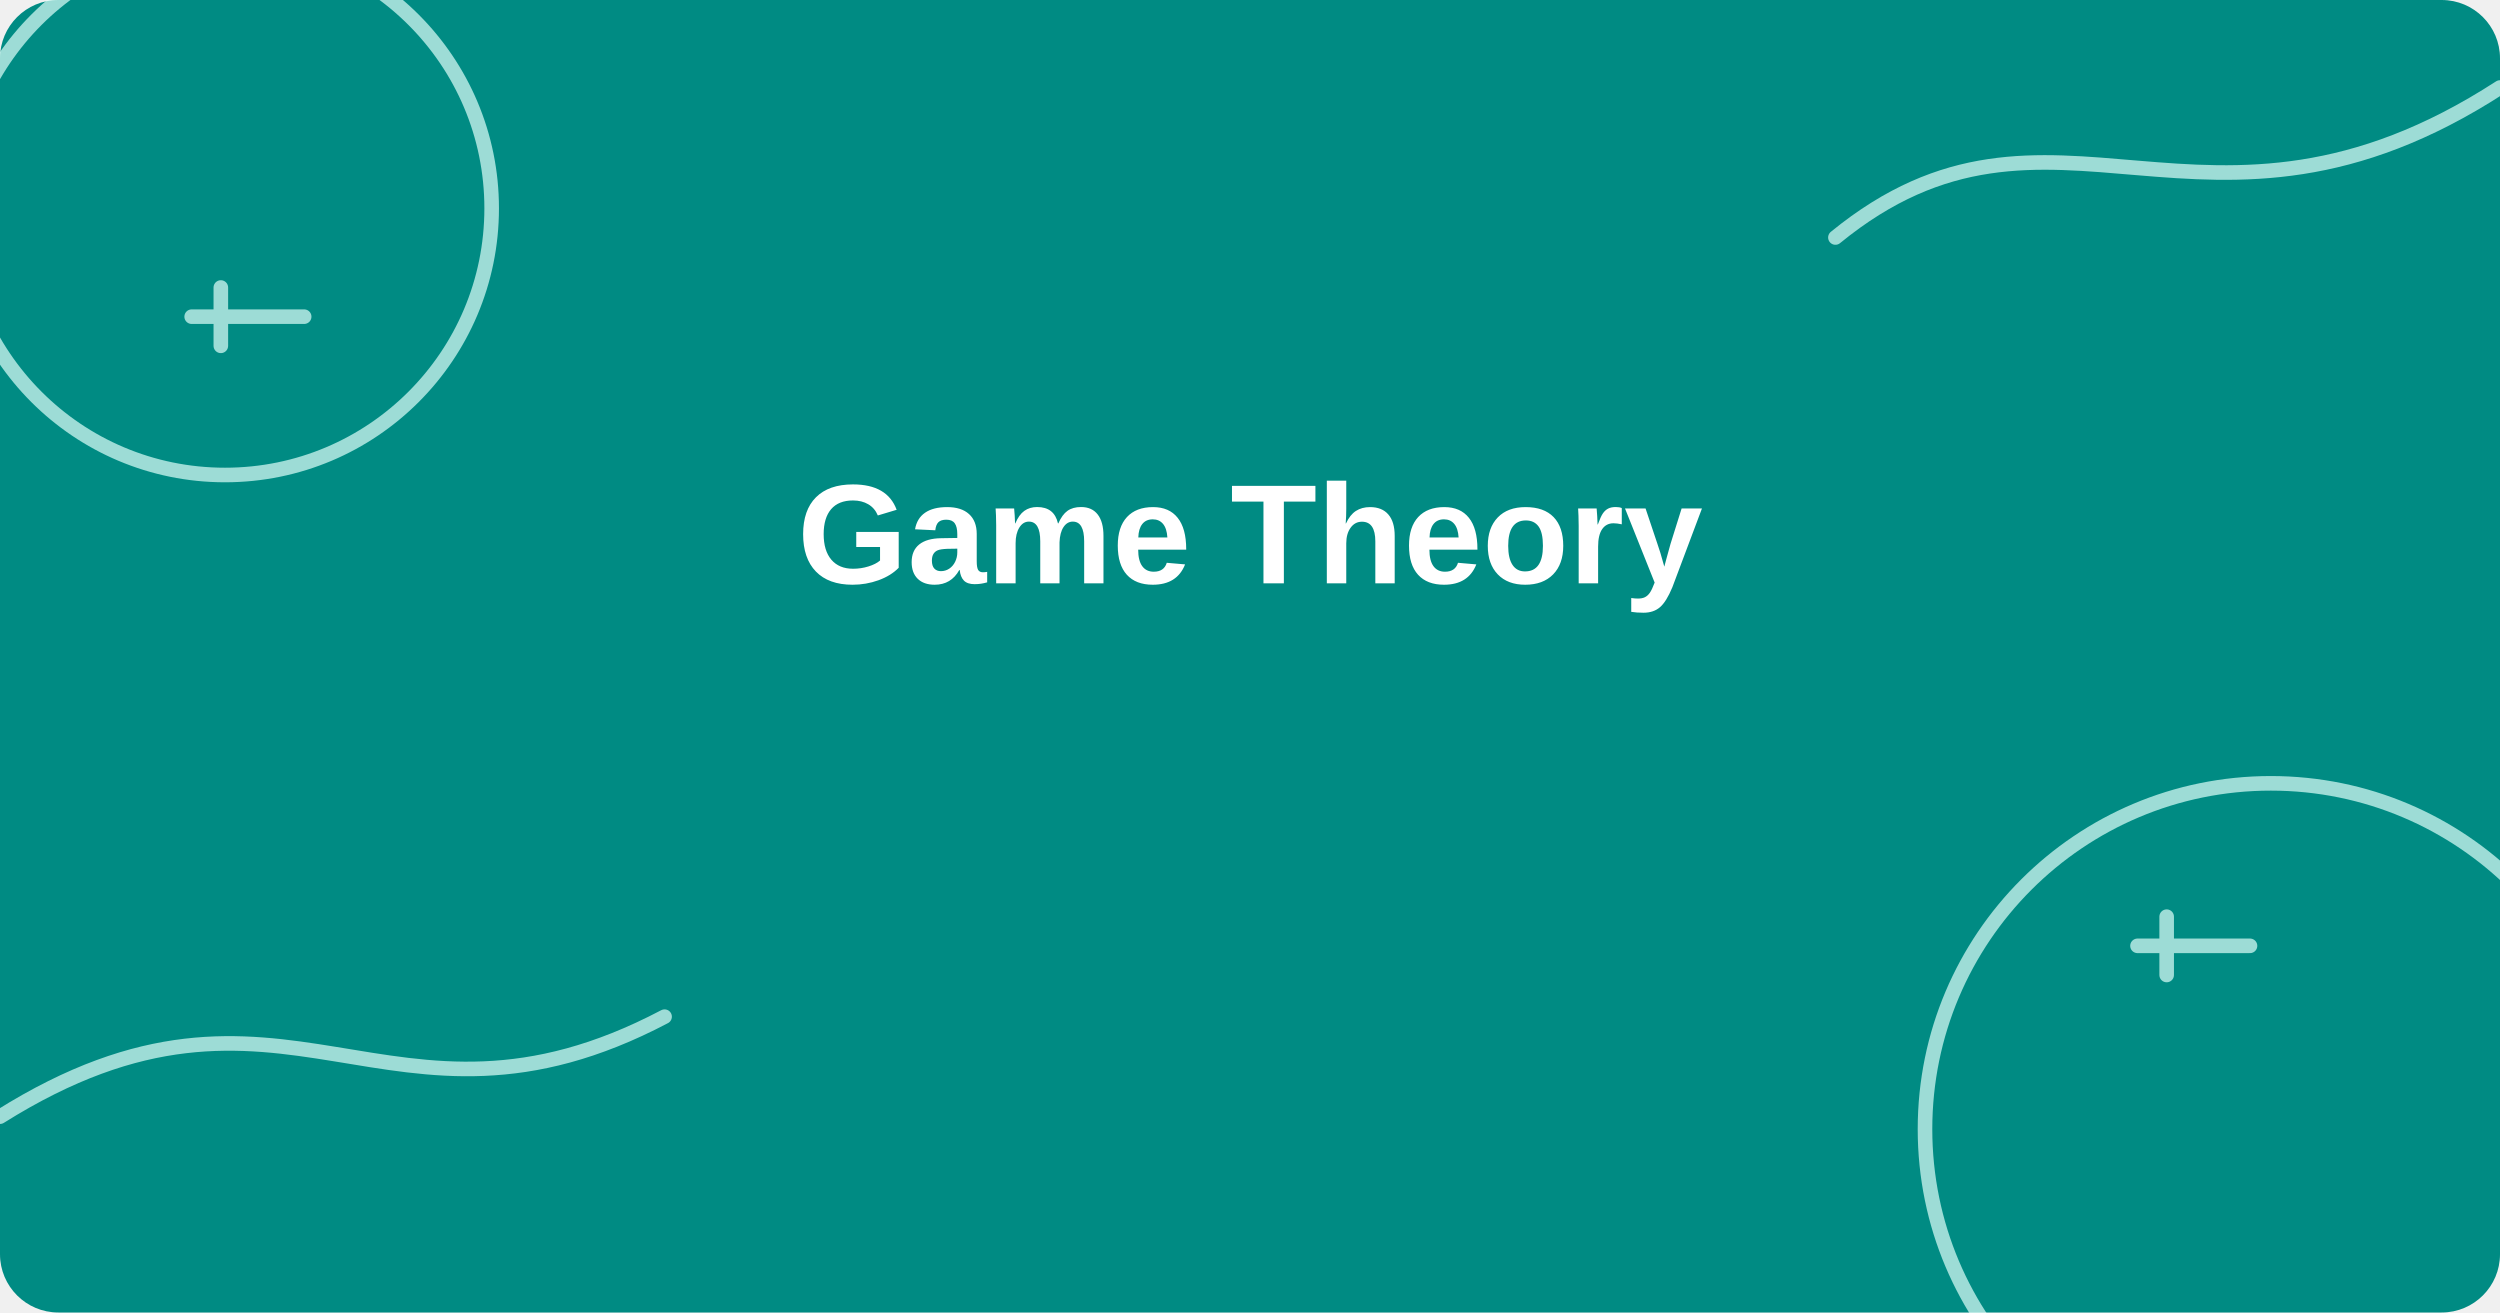
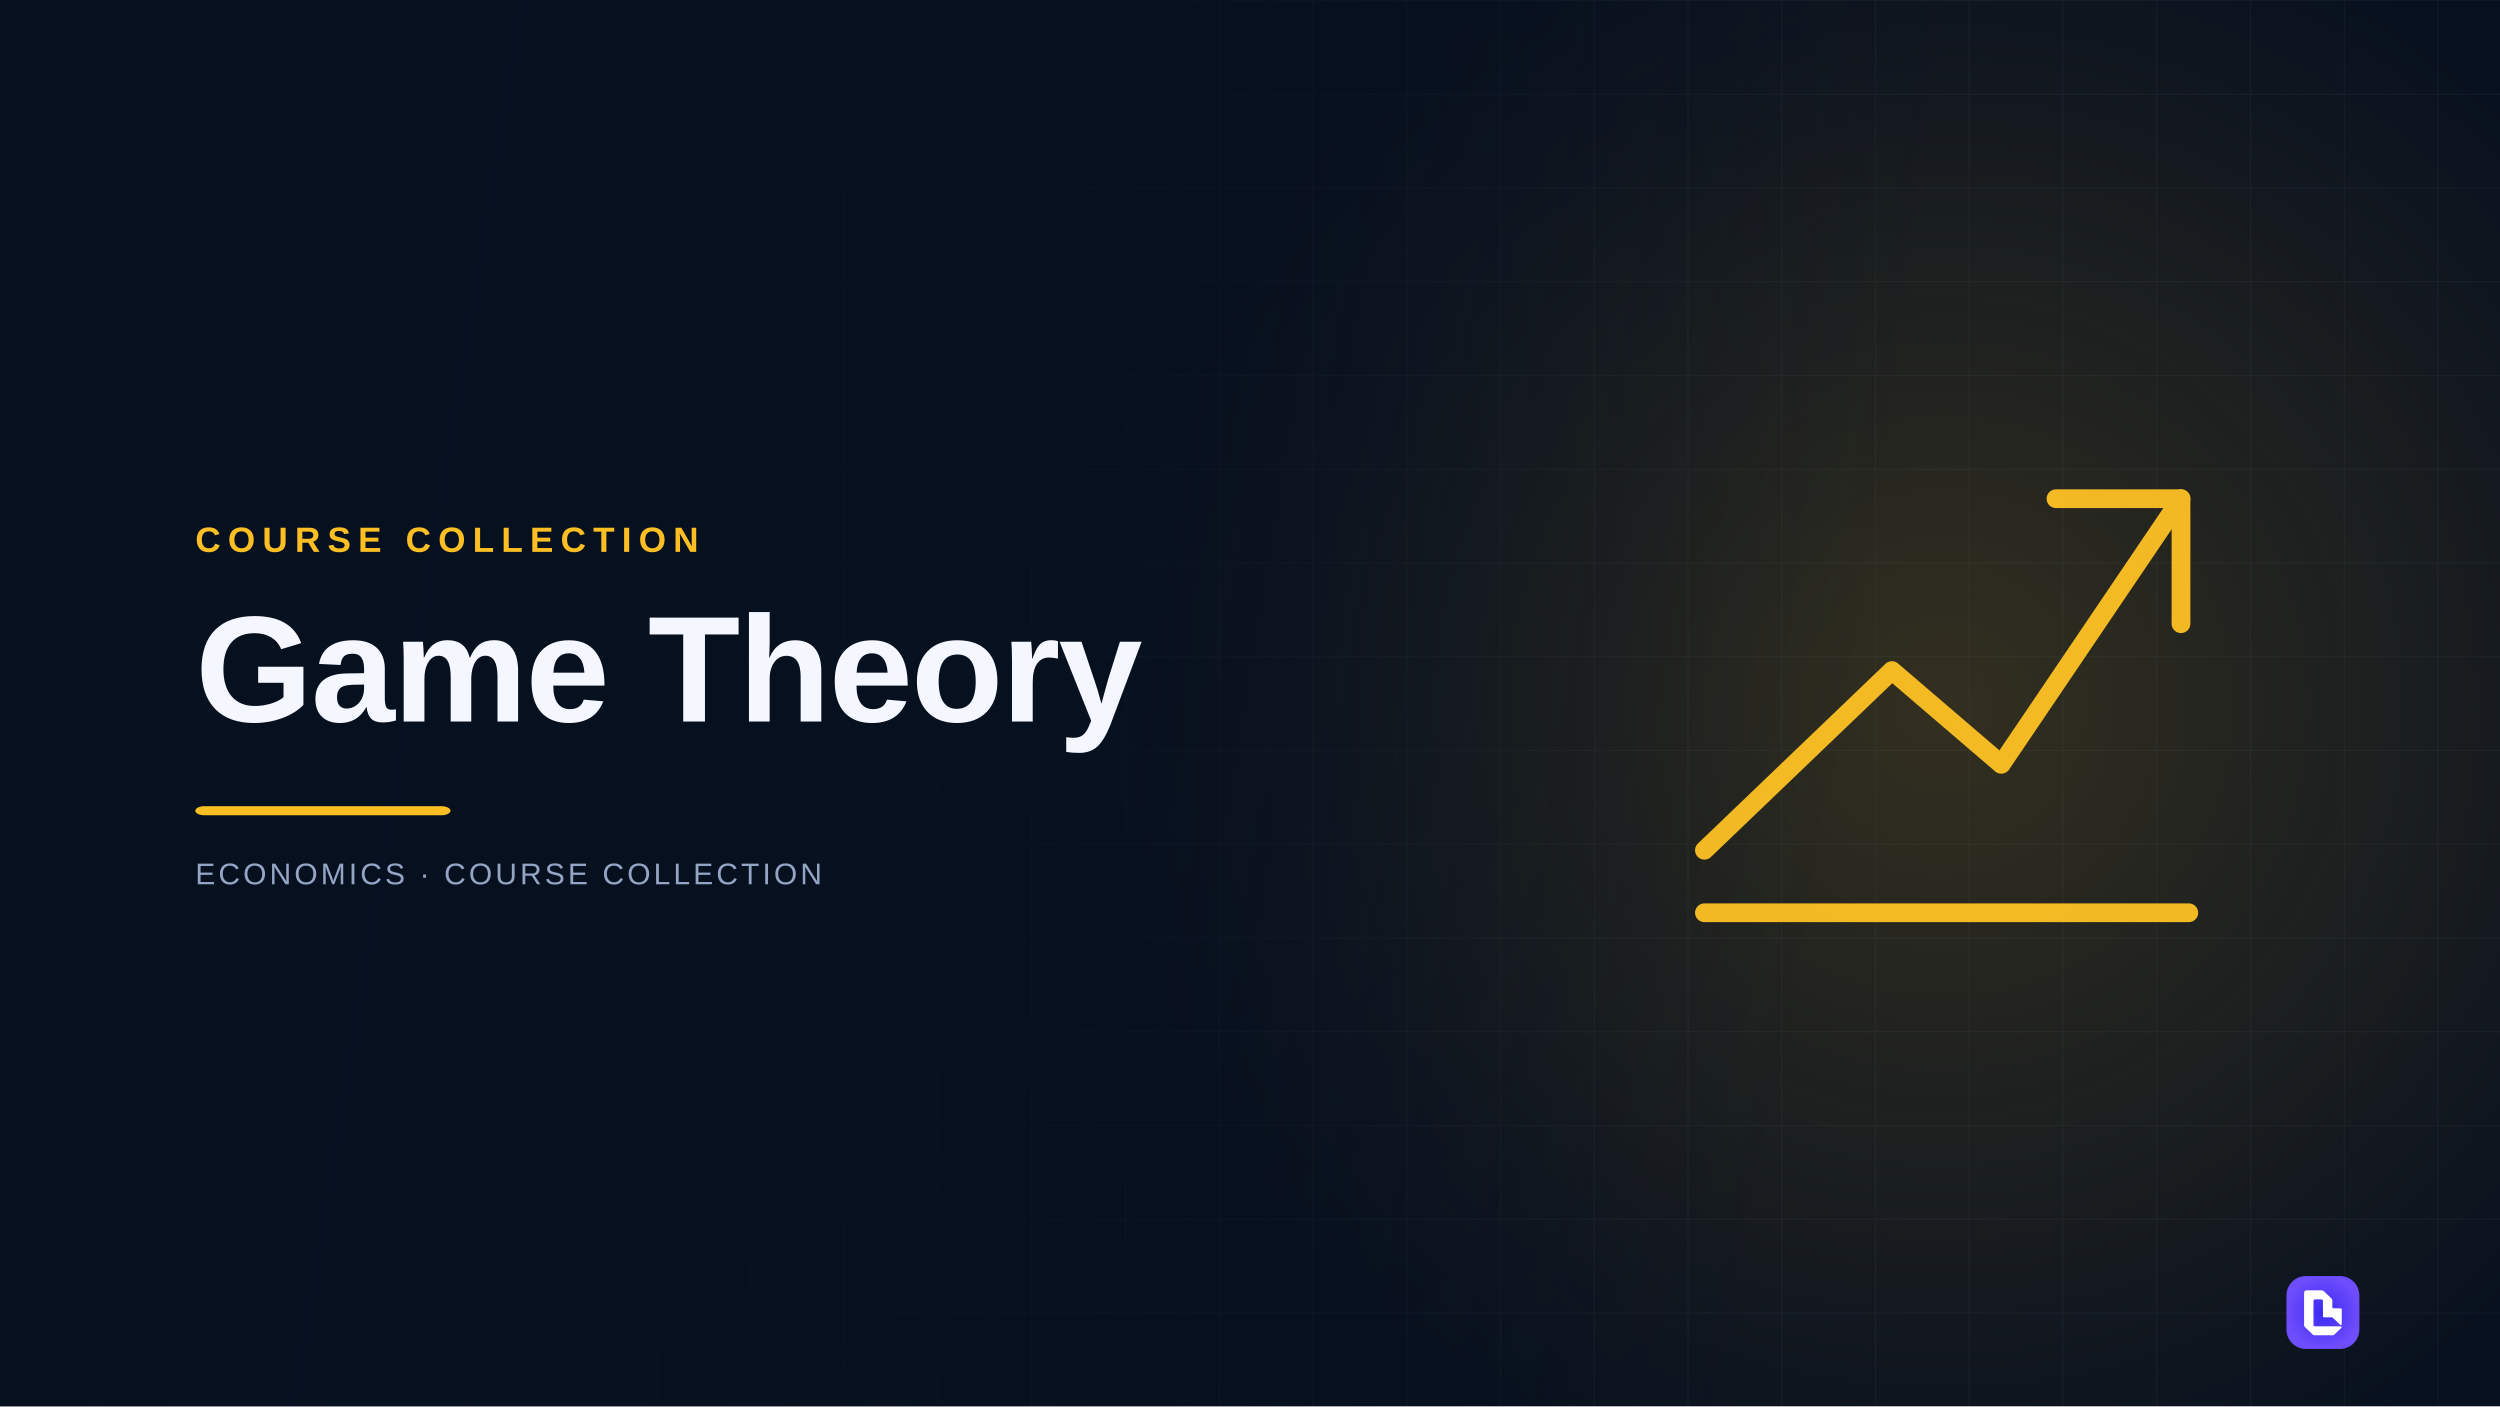
- <svg xmlns="http://www.w3.org/2000/svg" width="1200" height="630" viewBox="0 0 1200 630" fill="none">
-   <rect width="1200" height="630" rx="28" fill="#008B83" />
-   <circle cx="108" cy="100" r="128" stroke="#DFFFFA" stroke-width="7" opacity=".7" />
-   <circle cx="1090" cy="542" r="166" stroke="#DFFFFA" stroke-width="7" opacity=".7" />
-   <path d="M0 536C137 450 186 558 319 488M881 114c104-85 177 20 319-72" stroke="#DFFFFA" stroke-width="7" stroke-linecap="round" opacity=".7" />
-   <path d="M92 152h54M106 138v28M1026 454h54M1040 440v28" stroke="#DFFFFA" stroke-width="7" stroke-linecap="round" opacity=".7" />
-   <text x="600" y="280" text-anchor="middle" fill="white" font-family="Arial, Helvetica, sans-serif" font-size="68" font-weight="700">Game Theory</text>
+ <svg xmlns="http://www.w3.org/2000/svg" width="1920" height="1080" viewBox="0 0 1920 1080" fill="none">
+   <defs>
+     <radialGradient id="glow">
+       <stop stop-color="#FBBF24" stop-opacity=".18" />
+       <stop offset="1" stop-color="#FBBF24" stop-opacity="0" />
+     </radialGradient>
+     <linearGradient id="mask" x1="0" y1="0" x2="1" y2=".09">
+       <stop stop-color="#07101F" stop-opacity=".94" />
+       <stop offset=".4" stop-color="#07101F" stop-opacity=".84" />
+       <stop offset=".62" stop-color="#07101F" stop-opacity=".3" />
+       <stop offset=".78" stop-color="#07101F" stop-opacity="0" />
+     </linearGradient>
+     <pattern id="grid" width="72" height="72" patternUnits="userSpaceOnUse">
+       <path d="M72 0H0V72" stroke="#93A4C5" stroke-opacity=".1" />
+     </pattern>
+   </defs>
+   <rect width="1920" height="1080" fill="#07101F" />
+   <ellipse cx="1492" cy="542" rx="640" ry="640" fill="url(#glow)" />
+   <rect width="1920" height="1080" fill="url(#grid)" />
+   <rect width="1920" height="1080" fill="url(#mask)" />
+   <g id="course-figure" opacity=".96" transform="translate(1201.00 221.00) scale(6)" stroke="#FBBF24" stroke-width="2.4" stroke-linecap="round" stroke-linejoin="round">
+     <path d="M18 72 42 49l14 12 23-34" stroke="#FBBF24" stroke-width="2.4" stroke-linecap="round" stroke-linejoin="round" />
+     <path d="M63 27h16v16" stroke="#FBBF24" stroke-width="2.4" stroke-linecap="round" stroke-linejoin="round" />
+     <path d="M18 80h62" stroke="#FBBF24" stroke-width="2.4" stroke-linecap="round" stroke-linejoin="round" />
+   </g>
+   <g font-family="Arial, Helvetica, sans-serif">
+     <text x="150" y="423.86" fill="#FBBF24" font-size="27" font-weight="700" letter-spacing="5.5">COURSE COLLECTION</text>
+     <text x="150" y="554.14" fill="#F4F7FF" font-size="116" font-weight="800" letter-spacing="-1.4">Game Theory</text>
+     <rect x="150" y="619.14" width="196" height="7" rx="7" fill="#FBBF24" />
+     <text x="150" y="679.14" fill="#93A4C5" font-size="23" letter-spacing="2.4">ECONOMICS · COURSE COLLECTION</text>
+   </g>
+   <svg x="1756" y="980" width="56" height="56" viewBox="0 0 120 120">
+     <path d="M0 32C0 14.327 14.327 0 32 0H88C105.673 0 120 14.327 120 32V88C120 105.673 105.673 120 88 120H32C14.327 120 0 105.673 0 88V32Z" fill="url(#paint0_radial_3803_20895)" />
+     <path d="M29 54.178C29 45.416 29 36.653 29 27.89C29 25.023 30.586 23.509 33.598 23.509C41.67 23.509 49.743 23.521 57.815 23.498C58.516 23.479 59.214 23.602 59.861 23.86C60.509 24.118 61.092 24.504 61.572 24.993C65.713 29.004 69.88 32.99 74.073 36.95C75.03 37.858 75.506 38.907 75.506 40.181C75.497 43.697 75.494 47.211 75.496 50.724C75.496 52.446 76.248 53.158 78.075 53.16C81.68 53.16 85.286 53.16 88.894 53.16C90.314 53.16 91 53.806 91 55.159C91 63.1 91 71.041 91 78.982C91 79.698 90.811 80.332 90.076 80.607C89.341 80.883 88.765 80.577 88.224 80.06C84.439 76.418 80.618 72.803 76.847 69.154C75.947 68.284 74.977 67.874 73.679 67.893C69.787 67.949 65.894 67.914 62 67.914C60.532 67.914 60.065 67.476 60.063 66.093C60.053 58.107 60.042 50.12 60.033 42.132C60.037 41.675 60.015 41.218 59.968 40.763C59.825 39.475 58.73 38.367 57.389 38.347C53.976 38.296 50.56 38.285 47.147 38.347C45.543 38.378 44.49 39.723 44.487 41.508C44.477 46.551 44.472 51.594 44.47 56.636C44.47 64.555 44.467 72.474 44.461 80.391C44.461 82.115 45.122 82.753 46.904 82.753C60.996 82.753 75.086 82.753 89.176 82.753C89.835 82.753 90.433 82.838 90.752 83.462C91.049 84.047 90.999 84.614 90.496 85.096C86.512 88.903 82.526 92.708 78.538 96.512C78.195 96.834 77.788 97.086 77.341 97.254C76.894 97.423 76.416 97.504 75.936 97.492C66.001 97.498 56.066 97.498 46.131 97.492C44.941 97.492 43.981 96.978 43.156 96.187C39.908 93.07 36.654 89.956 33.393 86.844C32.449 85.94 31.52 85.019 30.546 84.145C29.484 83.194 28.999 82.036 29 80.659C29 62.991 29.012 63.01 29 54.178Z" fill="white" />
+     <defs>
+       <radialGradient id="paint0_radial_3803_20895" cx="0" cy="0" r="1" gradientUnits="userSpaceOnUse" gradientTransform="translate(60 60) rotate(90) scale(60)">
+         <stop stop-color="#3A2AF4" />
+         <stop offset="1" stop-color="#6E4DFC" />
+       </radialGradient>
+     </defs>
+   </svg>
</svg>
